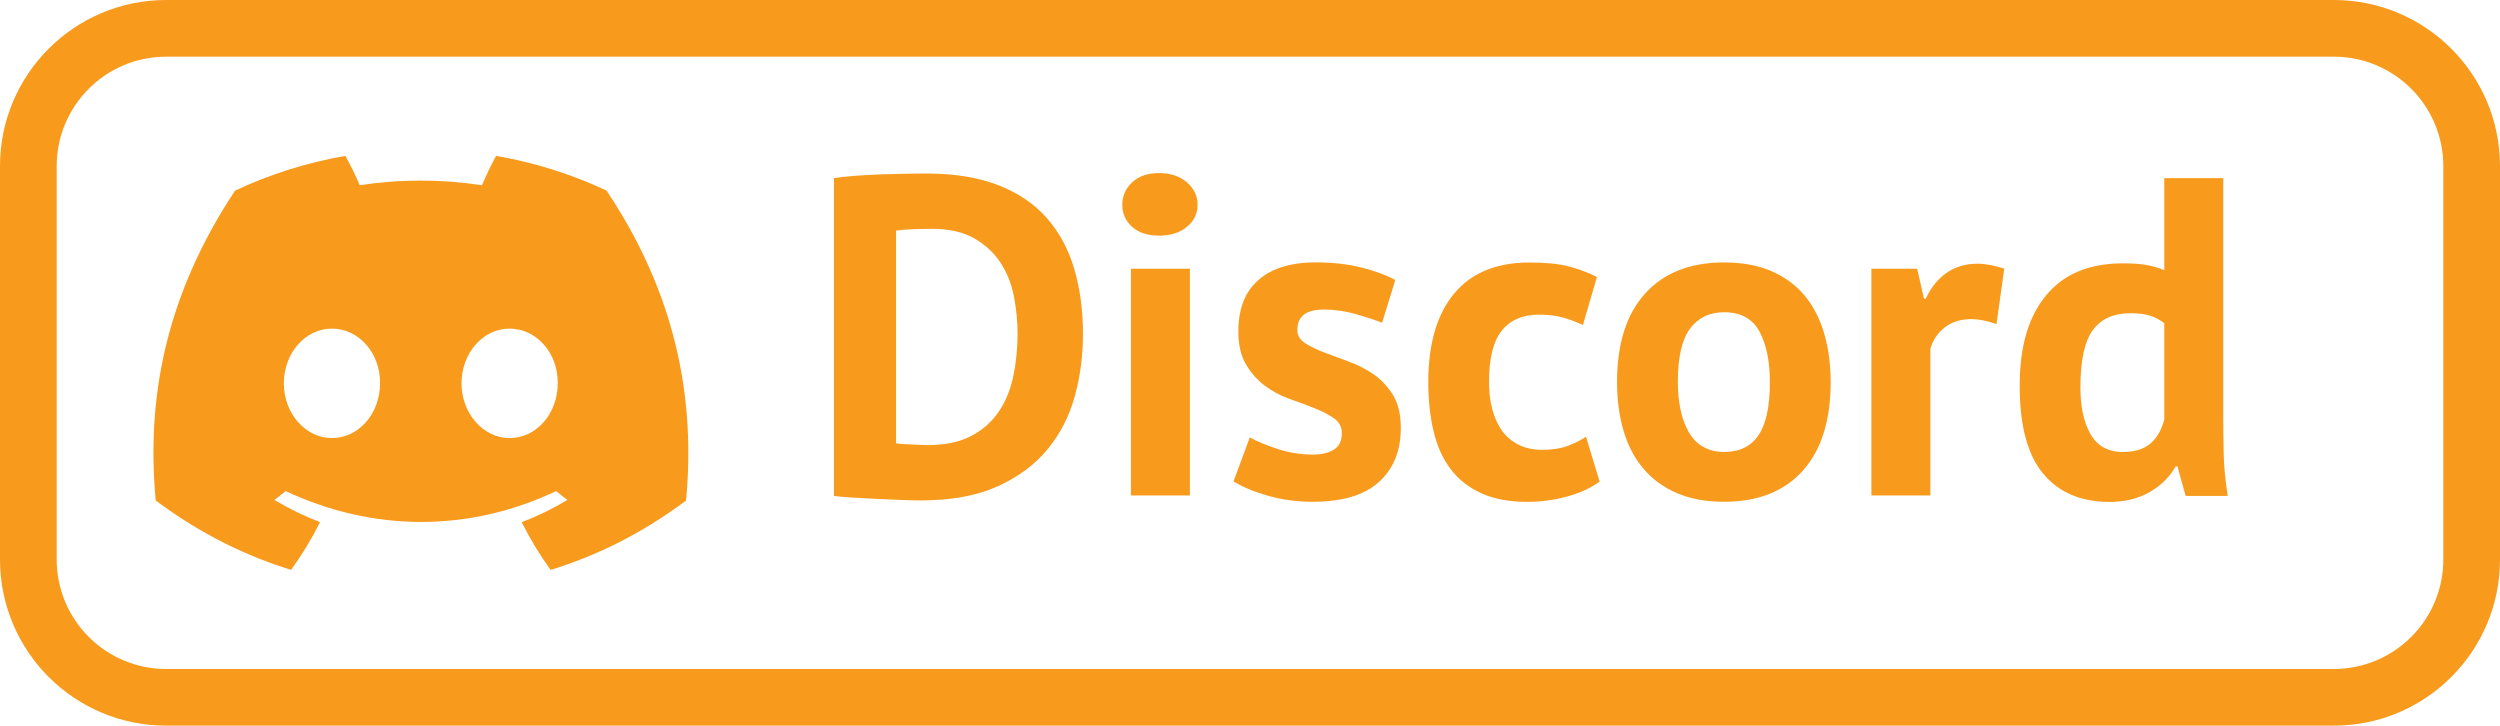
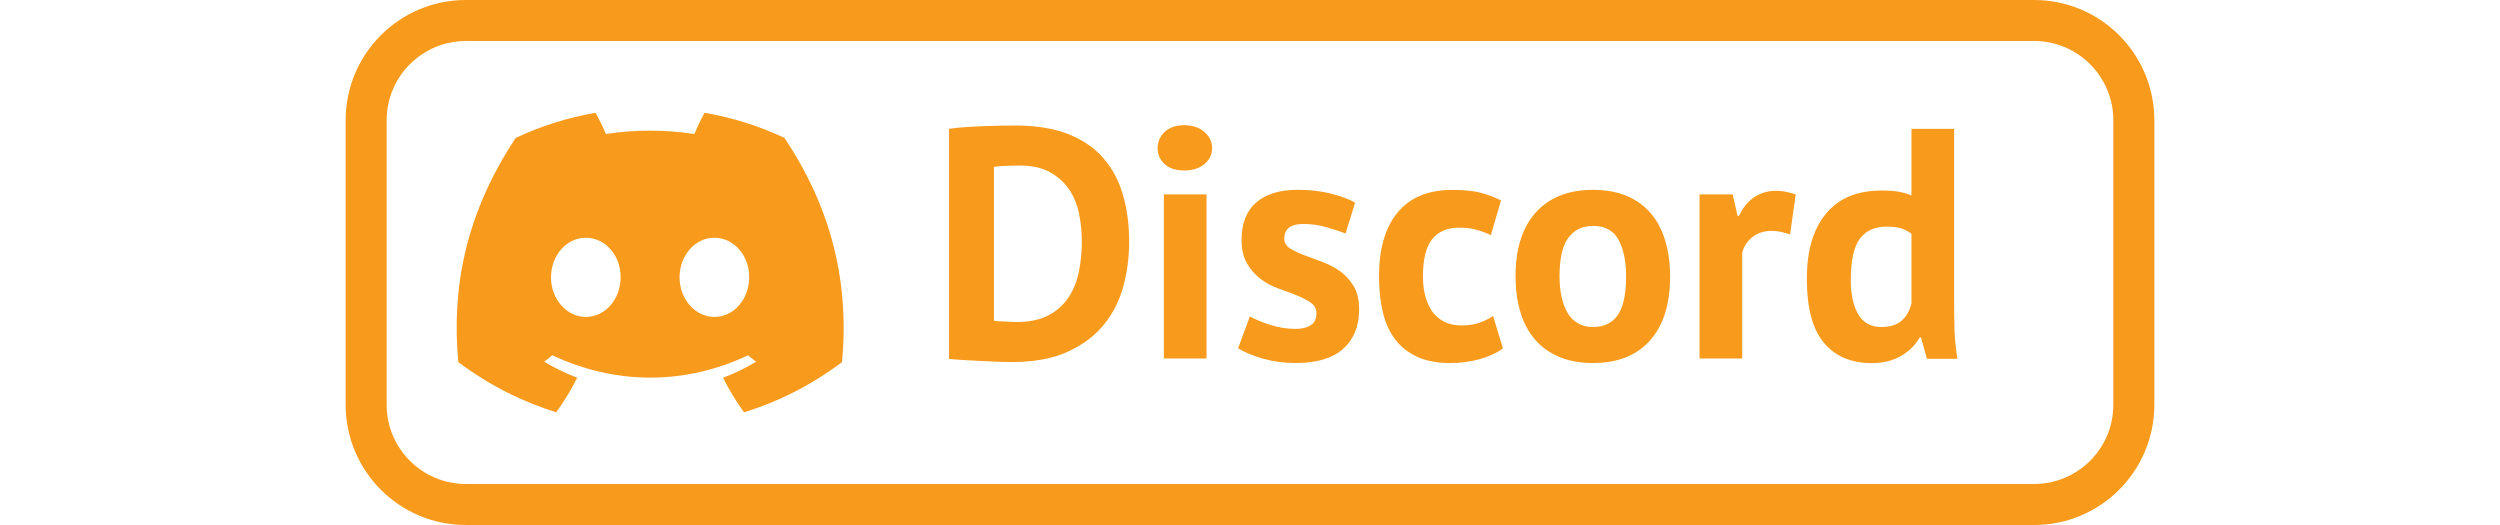
- <svg xmlns="http://www.w3.org/2000/svg" id="Layer_2" data-name="Layer 2" width="300" viewBox="0 0 352.85 102.42">
+ <svg xmlns="http://www.w3.org/2000/svg" id="Layer_2" data-name="Layer 2" width="300" height="63" viewBox="0 0 352.85 102.42">
  <defs>
    <style>
      .cls-1 {
        fill: #f89a1c;
      }

      .cls-2 {
        fill: none;
        stroke: #f89a1c;
        stroke-miterlimit: 10;
        stroke-width: 8px;
      }
    </style>
  </defs>
  <g id="Layer_4" data-name="Layer 4">
    <rect class="cls-2" x="4" y="4" width="344.85" height="94.42" rx="19.46" ry="19.46" />
    <g>
      <path class="cls-1" d="M117.7,25.13c.9-.13,1.91-.23,3.04-.32,1.13-.08,2.29-.15,3.49-.19,1.19-.04,2.36-.07,3.49-.1,1.13-.02,2.14-.03,3.04-.03,3.97,0,7.36,.56,10.18,1.66,2.82,1.11,5.1,2.67,6.85,4.67,1.75,2.01,3.03,4.39,3.84,7.17,.81,2.77,1.22,5.82,1.22,9.15,0,3.03-.38,5.95-1.15,8.77-.77,2.82-2.05,5.31-3.84,7.49-1.79,2.18-4.15,3.93-7.07,5.25-2.92,1.32-6.54,1.98-10.85,1.98-.68,0-1.59-.02-2.72-.06-1.13-.04-2.3-.1-3.52-.16-1.22-.06-2.38-.13-3.49-.19-1.11-.06-1.94-.14-2.5-.22V25.13Zm13.76,7.17c-.94,0-1.89,.02-2.85,.06-.96,.04-1.67,.11-2.14,.19v30.02c.17,.04,.46,.08,.86,.1,.4,.02,.84,.04,1.31,.06,.47,.02,.92,.04,1.34,.06,.43,.02,.75,.03,.96,.03,2.47,0,4.53-.44,6.18-1.31,1.64-.87,2.94-2.04,3.9-3.49,.96-1.45,1.63-3.12,2.02-5.02,.38-1.9,.58-3.85,.58-5.86,0-1.75-.17-3.51-.51-5.28-.34-1.77-.97-3.36-1.89-4.77-.92-1.41-2.17-2.56-3.74-3.46-1.58-.9-3.58-1.34-6.02-1.34Z" />
      <path class="cls-1" d="M158.4,28.91c0-1.24,.46-2.29,1.38-3.17,.92-.87,2.19-1.31,3.81-1.31s2.93,.44,3.94,1.31c1,.88,1.5,1.93,1.5,3.17s-.5,2.27-1.5,3.1c-1,.83-2.31,1.25-3.94,1.25s-2.89-.42-3.81-1.25c-.92-.83-1.38-1.87-1.38-3.1Zm1.22,9.02h8.32v32h-8.32V37.93Z" />
      <path class="cls-1" d="M189.38,61.1c0-.85-.36-1.54-1.09-2.05-.73-.51-1.62-.98-2.69-1.41-1.07-.43-2.24-.86-3.52-1.31-1.28-.45-2.45-1.07-3.52-1.86-1.07-.79-1.96-1.79-2.69-3.01-.73-1.22-1.09-2.78-1.09-4.7,0-3.16,.94-5.57,2.82-7.23,1.88-1.66,4.59-2.5,8.13-2.5,2.43,0,4.63,.26,6.59,.77,1.96,.51,3.5,1.09,4.61,1.73l-1.86,6.02c-.98-.38-2.22-.79-3.71-1.22-1.49-.43-3.01-.64-4.54-.64-2.48,0-3.71,.96-3.71,2.88,0,.77,.36,1.39,1.09,1.86,.73,.47,1.62,.91,2.69,1.31,1.07,.41,2.24,.84,3.52,1.31,1.28,.47,2.45,1.08,3.52,1.82,1.07,.75,1.96,1.72,2.69,2.91,.73,1.19,1.09,2.73,1.09,4.61,0,3.24-1.03,5.79-3.1,7.65-2.07,1.86-5.17,2.78-9.31,2.78-2.26,0-4.38-.29-6.37-.86s-3.6-1.25-4.83-2.02l2.3-6.21c.98,.56,2.28,1.1,3.9,1.63,1.62,.53,3.28,.8,4.99,.8,1.24,0,2.23-.23,2.98-.7,.75-.47,1.12-1.26,1.12-2.37Z" />
      <path class="cls-1" d="M225.79,67.95c-1.28,.94-2.83,1.65-4.64,2.14s-3.68,.74-5.6,.74c-2.56,0-4.73-.41-6.5-1.22-1.77-.81-3.21-1.95-4.32-3.42-1.11-1.47-1.91-3.25-2.4-5.34-.49-2.09-.74-4.39-.74-6.91,0-5.42,1.22-9.59,3.65-12.51,2.43-2.92,5.97-4.38,10.62-4.38,2.35,0,4.23,.19,5.66,.58,1.43,.38,2.72,.88,3.87,1.47l-1.98,6.78c-.98-.47-1.95-.83-2.91-1.09s-2.06-.38-3.3-.38c-2.3,0-4.05,.76-5.25,2.27-1.2,1.51-1.79,3.94-1.79,7.26,0,1.37,.15,2.62,.45,3.78,.3,1.15,.75,2.15,1.34,3.01,.6,.85,1.38,1.53,2.34,2.02,.96,.49,2.08,.74,3.36,.74,1.41,0,2.6-.18,3.58-.54,.98-.36,1.86-.8,2.62-1.31l1.92,6.34Z" />
      <path class="cls-1" d="M228.23,53.93c0-5.42,1.32-9.59,3.97-12.51,2.65-2.92,6.36-4.38,11.14-4.38,2.56,0,4.78,.41,6.66,1.22,1.88,.81,3.43,1.95,4.67,3.42,1.24,1.47,2.16,3.25,2.78,5.34,.62,2.09,.93,4.4,.93,6.91,0,5.42-1.31,9.59-3.94,12.51-2.62,2.92-6.33,4.38-11.1,4.38-2.56,0-4.78-.41-6.66-1.22-1.88-.81-3.45-1.95-4.7-3.42-1.26-1.47-2.2-3.25-2.82-5.34-.62-2.09-.93-4.39-.93-6.91Zm8.58,0c0,1.41,.13,2.71,.38,3.9s.64,2.24,1.15,3.14c.51,.9,1.18,1.59,2.02,2.08,.83,.49,1.82,.74,2.98,.74,2.18,0,3.8-.79,4.86-2.37,1.07-1.58,1.6-4.07,1.6-7.49,0-2.94-.49-5.32-1.47-7.14-.98-1.81-2.65-2.72-4.99-2.72-2.05,0-3.65,.77-4.8,2.3-1.15,1.54-1.73,4.05-1.73,7.55Z" />
      <path class="cls-1" d="M281.79,45.74c-1.32-.47-2.52-.7-3.58-.7-1.49,0-2.74,.4-3.74,1.18-1,.79-1.68,1.8-2.02,3.04v20.67h-8.32V37.93h6.46l.96,4.22h.26c.72-1.58,1.71-2.79,2.94-3.65,1.24-.85,2.69-1.28,4.35-1.28,1.11,0,2.37,.24,3.78,.7l-1.09,7.81Z" />
      <path class="cls-1" d="M313.79,58.67c0,1.79,.02,3.58,.06,5.38,.04,1.79,.23,3.78,.58,5.95h-5.95l-1.15-4.16h-.26c-.85,1.49-2.08,2.7-3.68,3.62-1.6,.92-3.49,1.38-5.66,1.38-4.01,0-7.13-1.32-9.34-3.97-2.22-2.64-3.33-6.78-3.33-12.42s1.24-9.71,3.71-12.74c2.47-3.03,6.1-4.54,10.88-4.54,1.32,0,2.41,.07,3.26,.22,.85,.15,1.71,.39,2.56,.74v-12.99h8.32V58.67Zm-14.14,5.12c1.62,0,2.9-.39,3.84-1.18,.94-.79,1.6-1.93,1.98-3.42v-13.57c-.6-.47-1.26-.82-1.98-1.06-.73-.23-1.66-.35-2.82-.35-2.35,0-4.11,.79-5.28,2.37-1.17,1.58-1.76,4.29-1.76,8.13,0,2.73,.48,4.93,1.44,6.59s2.49,2.5,4.58,2.5Z" />
    </g>
    <path class="cls-1" d="M85.59,26.89c-4.89-2.29-10.11-3.95-15.57-4.89-.67,1.21-1.45,2.84-1.99,4.14-5.81-.87-11.56-.87-17.26,0-.54-1.3-1.34-2.93-2.02-4.14-5.47,.95-10.7,2.61-15.58,4.91-9.86,14.89-12.53,29.42-11.19,43.73,6.54,4.88,12.87,7.85,19.1,9.79,1.54-2.12,2.91-4.37,4.09-6.74-2.25-.85-4.41-1.91-6.44-3.13,.54-.4,1.07-.82,1.58-1.25,12.42,5.81,25.91,5.81,38.19,0,.52,.43,1.04,.85,1.58,1.25-2.04,1.23-4.2,2.29-6.45,3.14,1.18,2.36,2.55,4.62,4.09,6.74,6.23-1.94,12.57-4.91,19.11-9.79,1.57-16.6-2.68-30.99-11.22-43.74ZM46.85,61.83c-3.73,0-6.79-3.48-6.79-7.72s2.99-7.73,6.79-7.73,6.85,3.48,6.79,7.73c0,4.24-2.99,7.72-6.79,7.72Zm25.08,0c-3.73,0-6.79-3.48-6.79-7.72s2.99-7.73,6.79-7.73,6.85,3.48,6.79,7.73c0,4.24-2.99,7.72-6.79,7.72Z" />
  </g>
</svg>
